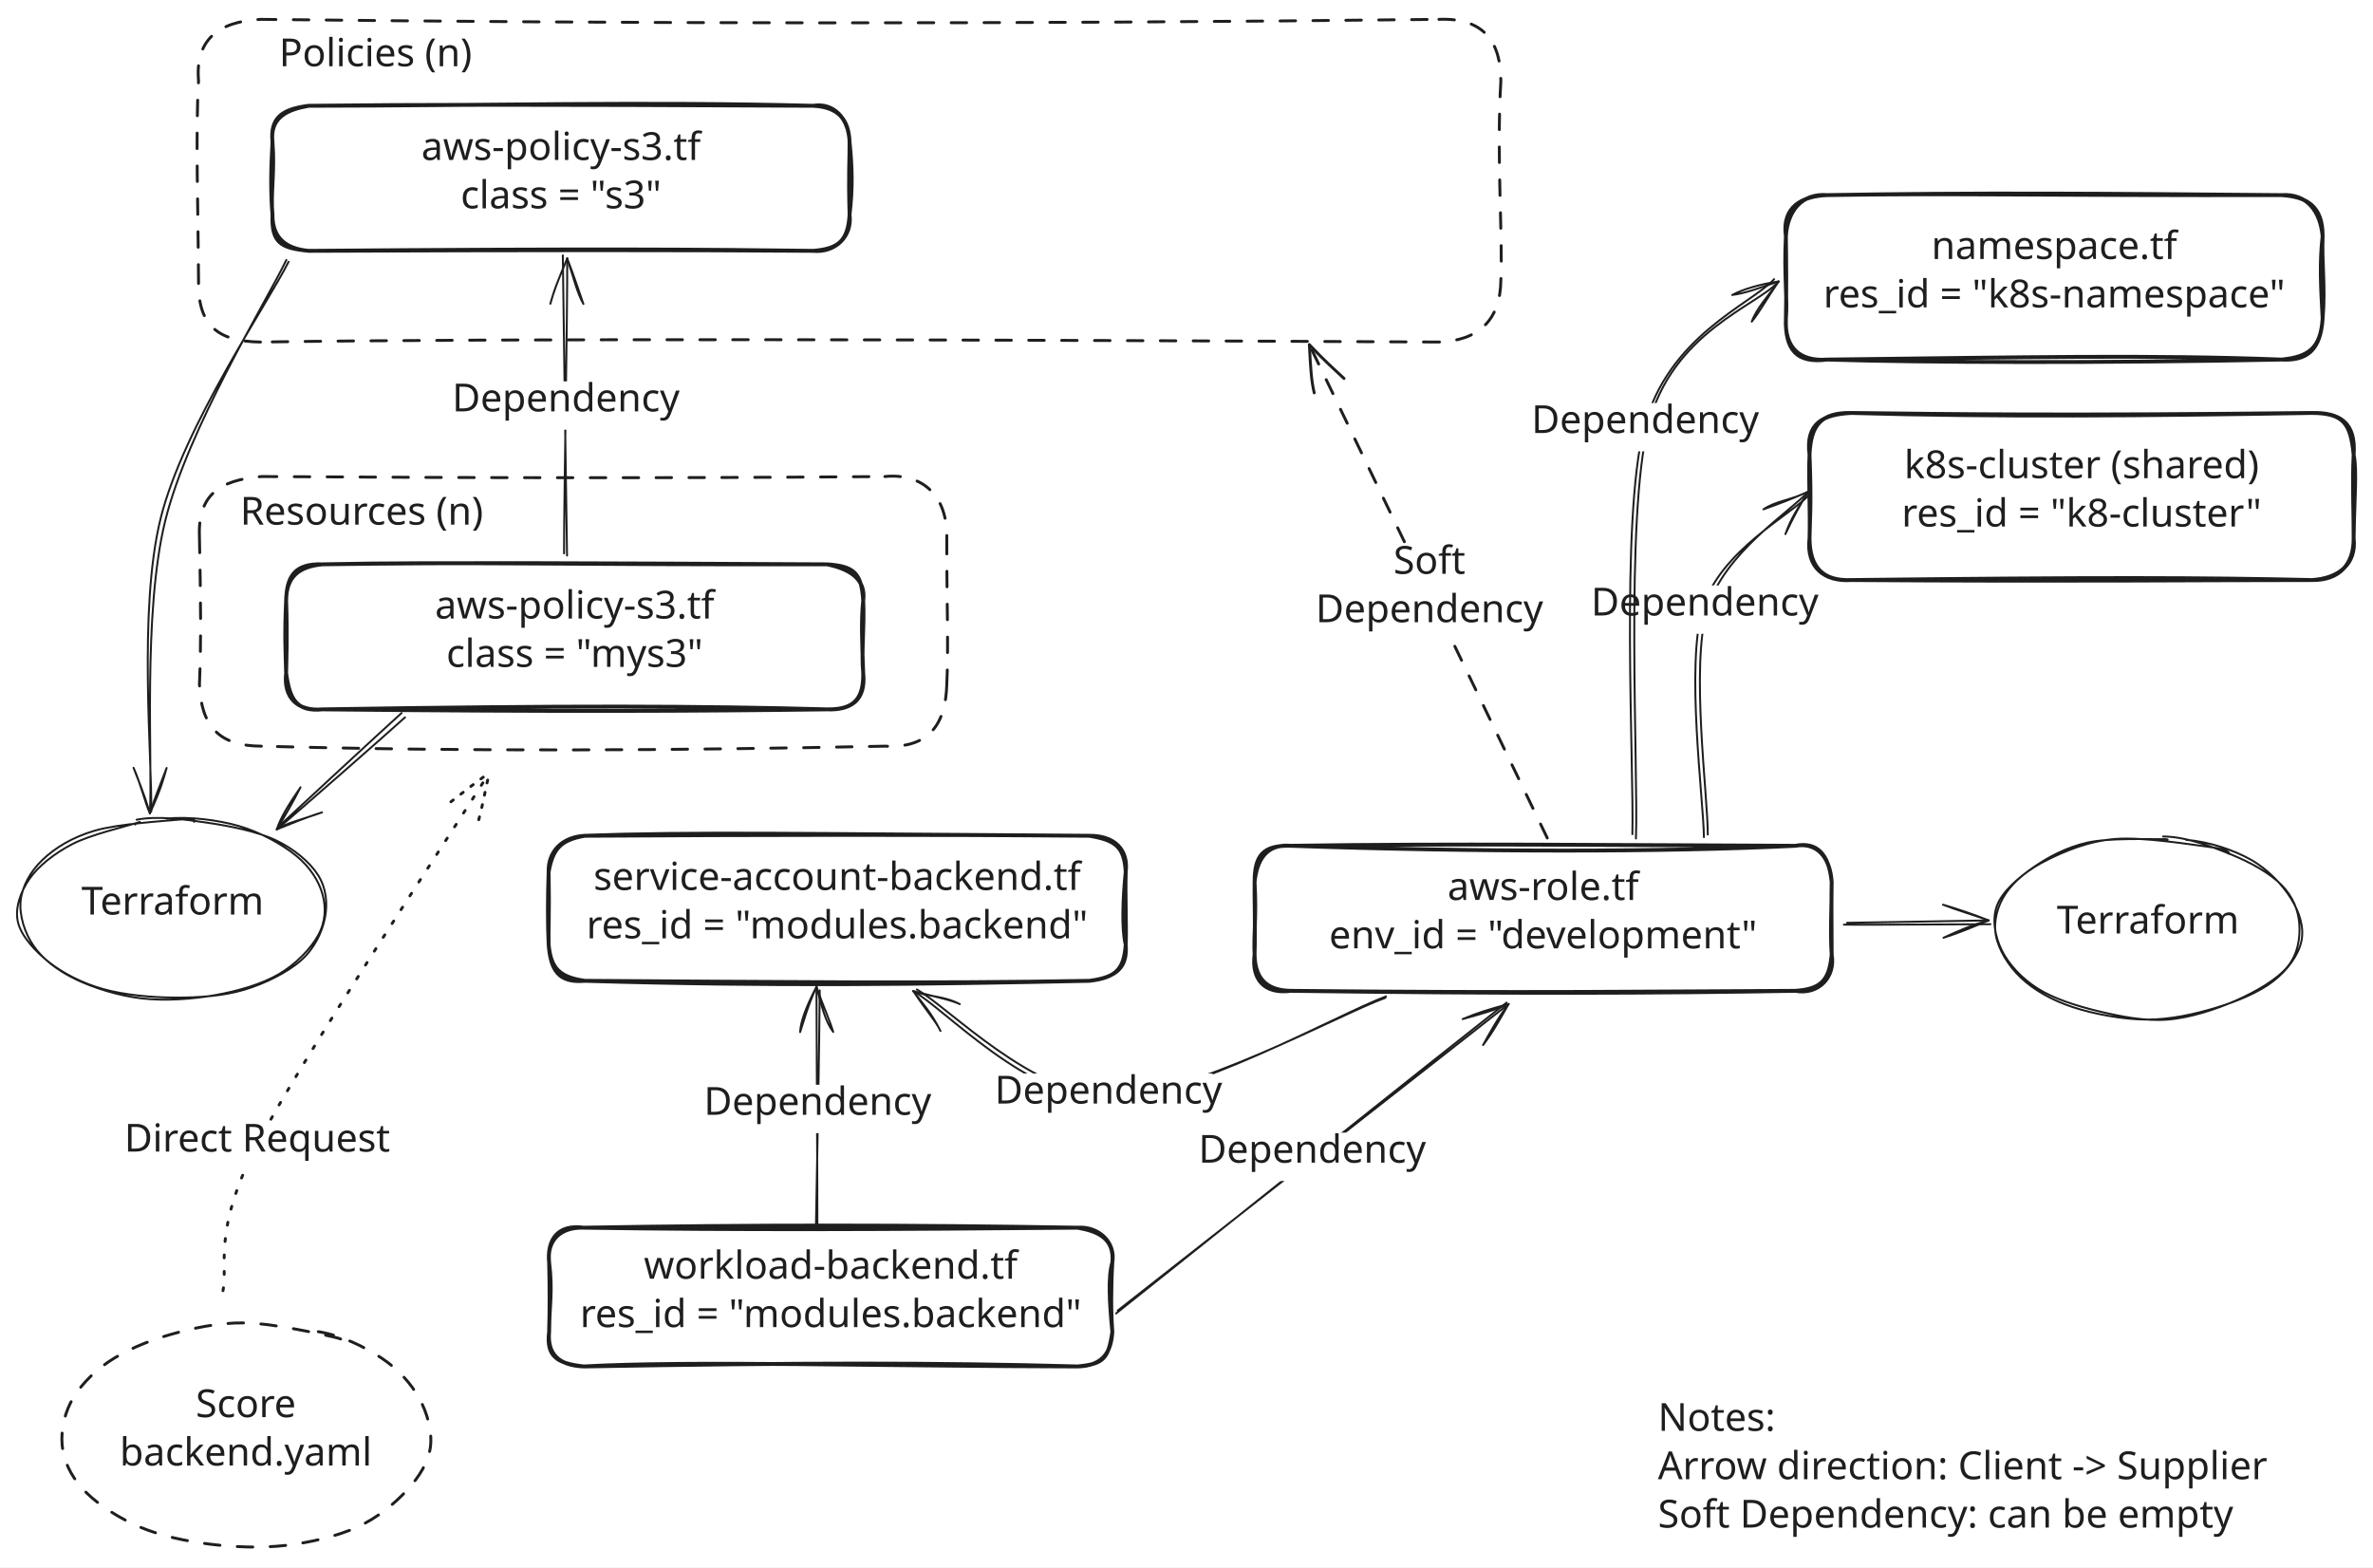
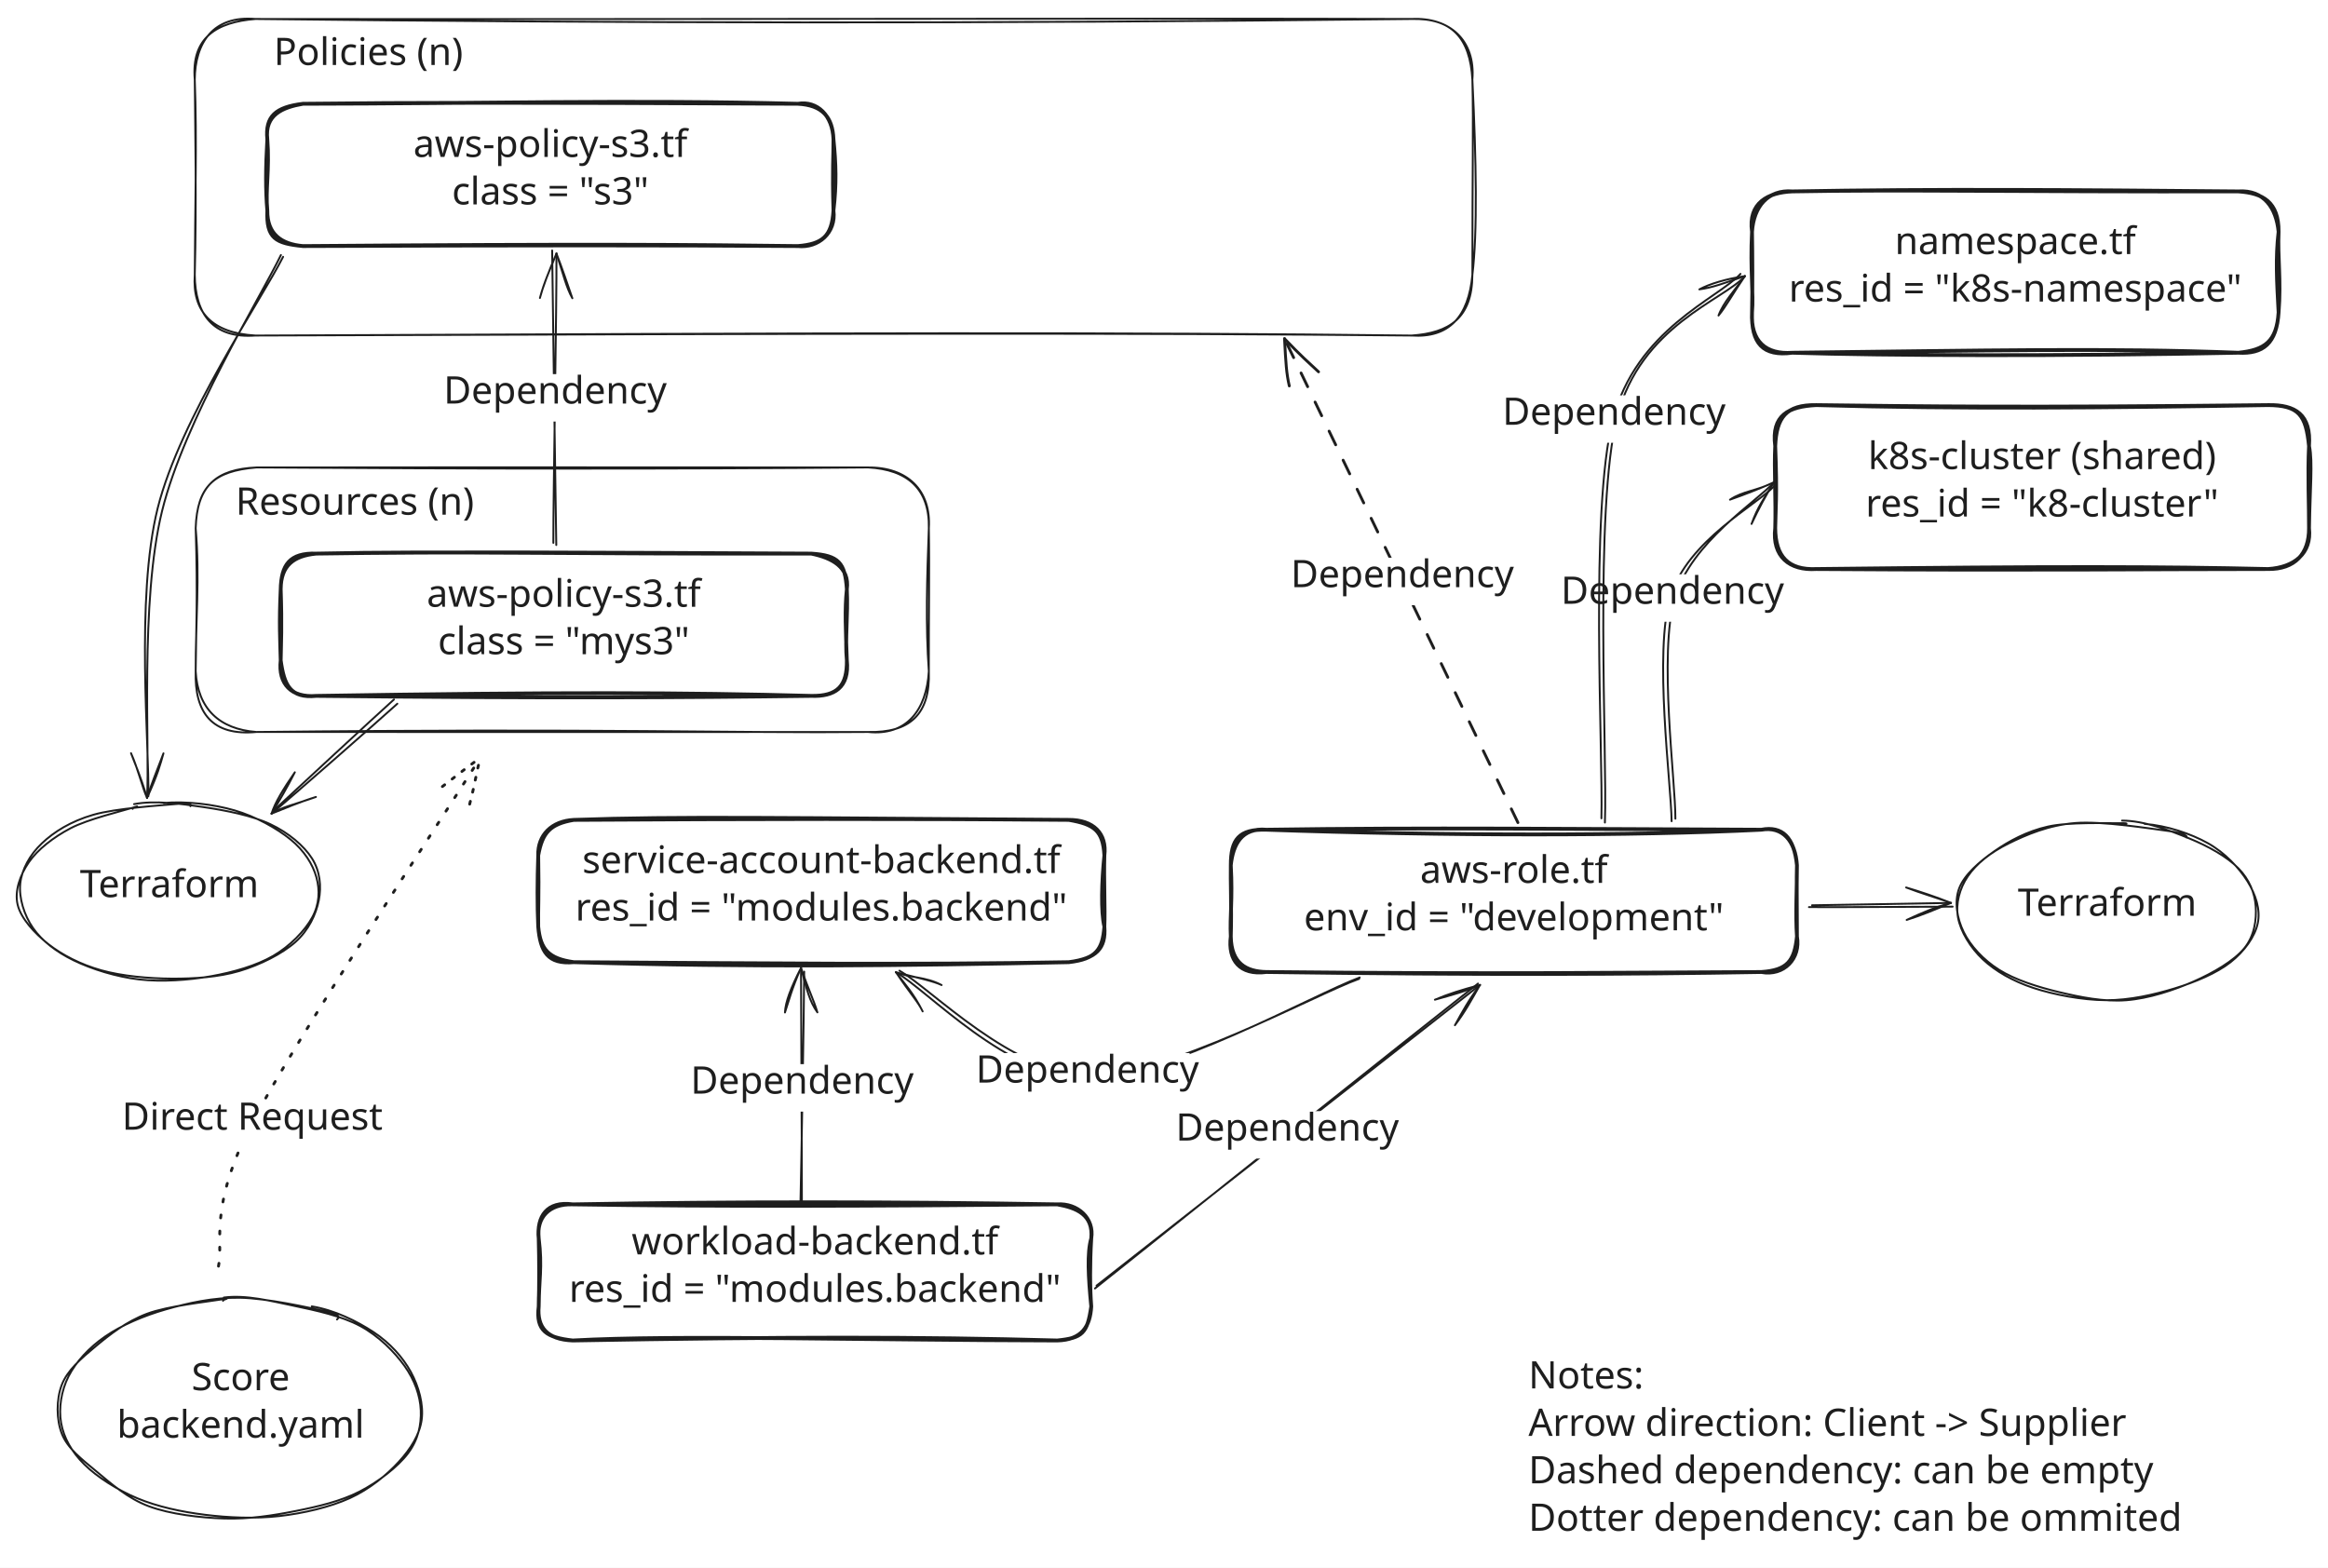
- <svg xmlns="http://www.w3.org/2000/svg" version="1.1" viewBox="0 0 1226.487 810.193" width="3679.462" height="2430.58">
+ <svg xmlns="http://www.w3.org/2000/svg" version="1.1" viewBox="0 0 1226.487 826.032" width="3679.462" height="2478.095">
  <defs>
    <style class="style-fonts">
      @font-face {
        font-family: "Virgil";
        src: url("https://excalidraw.com/Virgil.woff2");
      }
      @font-face {
        font-family: "Cascadia";
        src: url("https://excalidraw.com/Cascadia.woff2");
      }
      @font-face {
        font-family: "Assistant";
        src: url("https://excalidraw.com/Assistant-Regular.woff2");
      }
    </style>
  </defs>
-   <rect x="0" y="0" width="1226.487" height="810.193" fill="#ffffff" />
+   <rect x="0" y="0" width="1226.487" height="826.032" fill="#ffffff" />
  <g stroke-linecap="round" transform="translate(283.8172 634.565) rotate(0 145.5513 35.85863)">
    <path d="M17.93 0 C96.73 1.2, 175.14 0.85, 273.17 0 M17.93 0 C103.27 -1.51, 189.48 -1.42, 273.17 0 M273.17 0 C283.85 -0.72, 292.83 7.26, 291.1 17.93 M273.17 0 C283.5 1.81, 292.31 5.54, 291.1 17.93 M291.1 17.93 C288.91 25.52, 289.57 38.22, 291.1 53.79 M291.1 17.93 C290.3 31.43, 290.35 43.62, 291.1 53.79 M291.1 53.79 C290.51 64.33, 286.18 71.4, 273.17 71.72 M291.1 53.79 C289.04 67.97, 286.45 70.4, 273.17 71.72 M273.17 71.72 C173.45 71.54, 72.33 68.68, 17.93 71.72 M273.17 71.72 C200.66 69.71, 128.92 69.77, 17.93 71.72 M17.93 71.72 C4.16 70.16, -1.62 66.68, 0 53.79 M17.93 71.72 C4.25 71.21, -0.97 64.62, 0 53.79 M0 53.79 C0 40.82, 1.84 33.01, 0 17.93 M0 53.79 C0.33 42.3, 0.31 30.09, 0 17.93 M0 17.93 C-1.3 7.04, 5.34 -0.45, 17.93 0 M0 17.93 C-1.09 6.3, 4.28 -1.87, 17.93 0" stroke="#1e1e1e" stroke-width="2" fill="none" />
  </g>
  <g transform="translate(298.3186 645.4237) rotate(0 131.0499 25)">
    <text x="131.05" y="0" font-family="Virgil, Segoe UI Emoji" font-size="20px" fill="#1e1e1e" text-anchor="middle" style="white-space: pre;" direction="ltr" dominant-baseline="text-before-edge">workload-backend.tf</text>
    <text x="131.05" y="25" font-family="Virgil, Segoe UI Emoji" font-size="20px" fill="#1e1e1e" text-anchor="middle" style="white-space: pre;" direction="ltr" dominant-baseline="text-before-edge">res_id = "modules.backend"</text>
  </g>
  <g stroke-linecap="round" transform="translate(283.5583 431.9903) rotate(0 149.1329 37.4864)">
    <path d="M18.74 0 C73.51 -1.93, 128.87 -0.92, 279.52 0 M18.74 0 C107.84 -0.54, 196.75 -0.7, 279.52 0 M279.52 0 C292.51 -0.07, 299.71 7.18, 298.27 18.74 M279.52 0 C292.99 2.29, 297.56 5.69, 298.27 18.74 M298.27 18.74 C296.9 32.22, 296.37 48.31, 298.27 56.23 M298.27 18.74 C297.89 31.86, 298.68 46.66, 298.27 56.23 M298.27 56.23 C299.21 67.68, 294.02 73.14, 279.52 74.97 M298.27 56.23 C297.36 68.21, 294.04 73.32, 279.52 74.97 M279.52 74.97 C195.33 76.78, 112.98 77.79, 18.74 74.97 M279.52 74.97 C198.56 76.46, 116.41 75.55, 18.74 74.97 M18.74 74.97 C4.98 76.16, 1.06 69.48, 0 56.23 M18.74 74.97 C5.5 73.09, 1.17 68.43, 0 56.23 M0 56.23 C-0.19 47.23, 0.4 40.85, 0 18.74 M0 56.23 C-0.51 45.01, -0.46 32.07, 0 18.74 M0 18.74 C-0.33 7.96, 7.14 0.61, 18.74 0 M0 18.74 C2.16 6.54, 6.39 2.13, 18.74 0" stroke="#1e1e1e" stroke-width="2" fill="none" />
  </g>
  <g transform="translate(301.6413 444.4767) rotate(0 131.0499 25)">
    <text x="131.05" y="0" font-family="Virgil, Segoe UI Emoji" font-size="20px" fill="#1e1e1e" text-anchor="middle" style="white-space: pre;" direction="ltr" dominant-baseline="text-before-edge">service-account-backend.tf</text>
    <text x="131.05" y="25" font-family="Virgil, Segoe UI Emoji" font-size="20px" fill="#1e1e1e" text-anchor="middle" style="white-space: pre;" direction="ltr" dominant-baseline="text-before-edge">res_id = "modules.backend"</text>
  </g>
  <g mask="url(#mask-am-eb7R6h6xgvcH6xCAgg)" stroke-linecap="round">
    <g transform="translate(422.9825 511.1352) rotate(0 -0.4022537 62.06392)">
      <path d="M-0.98 -1.19 C-0.99 19.4, -0.47 102.51, -0.51 123.27 M0.7 0.8 C0.61 21.54, -0.82 103.77, -1.3 124.36" stroke="#1e1e1e" stroke-width="1" fill="none" />
    </g>
    <g transform="translate(422.9825 511.1352) rotate(0 -0.4022537 62.06392)">
      <path d="M7.66 22.27 C3.49 16.6, 1.8 9.37, -0.98 -1.19 M7.66 22.27 C5.79 15.84, 2.97 10.41, -0.98 -1.19" stroke="#1e1e1e" stroke-width="1" fill="none" />
    </g>
    <g transform="translate(422.9825 511.1352) rotate(0 -0.4022537 62.06392)">
      <path d="M-9.44 22.34 C-9.18 16.8, -6.43 9.55, -0.98 -1.19 M-9.44 22.34 C-7.24 15.73, -5.99 10.28, -0.98 -1.19" stroke="#1e1e1e" stroke-width="1" fill="none" />
    </g>
  </g>
  <mask id="mask-am-eb7R6h6xgvcH6xCAgg">
    <rect x="0" y="0" fill="#fff" width="523.787" height="735.263" />
    <rect x="368.7" y="560.699" fill="#000" width="107.76" height="25" opacity="1" />
  </mask>
  <g transform="translate(368.7003 560.6991) rotate(0 53.98069 12.01945)">
    <text x="53.88" y="0" font-family="Virgil, Segoe UI Emoji" font-size="20px" fill="#1e1e1e" text-anchor="middle" style="white-space: pre;" direction="ltr" dominant-baseline="text-before-edge">Dependency</text>
  </g>
  <g stroke-linecap="round" transform="translate(648.4361 437.1673) rotate(0 149.1329 37.4864)">
    <path d="M18.74 0 C113.27 3.27, 211.71 3.36, 279.52 0 M18.74 0 C101.02 -1.23, 183.39 -0.35, 279.52 0 M279.52 0 C290.6 -1.97, 297.49 5.82, 298.27 18.74 M279.52 0 C290.49 -2.12, 296.81 3.97, 298.27 18.74 M298.27 18.74 C298.06 26.07, 298.2 36.36, 298.27 56.23 M298.27 18.74 C298.3 31.27, 297.44 44.32, 298.27 56.23 M298.27 56.23 C297.02 69.27, 293.08 74.06, 279.52 74.97 M298.27 56.23 C300.31 67.84, 291.45 77.16, 279.52 74.97 M279.52 74.97 C208.47 76.19, 133.14 76.49, 18.74 74.97 M279.52 74.97 C209.67 75.24, 139.58 76.21, 18.74 74.97 M18.74 74.97 C8.18 74.77, 0.22 70.53, 0 56.23 M18.74 74.97 C4.73 76.81, -1.63 68.75, 0 56.23 M0 56.23 C-0.53 45.57, 0.99 37.01, 0 18.74 M0 56.23 C0.44 41.19, -0.19 25.99, 0 18.74 M0 18.74 C1.14 7.72, 5.77 -1.15, 18.74 0 M0 18.74 C-0.02 5.03, 4.24 -0.41, 18.74 0" stroke="#1e1e1e" stroke-width="2" fill="none" />
  </g>
  <g transform="translate(686.2491 449.6537) rotate(0 111.3199 25)">
    <text x="111.32" y="0" font-family="Virgil, Segoe UI Emoji" font-size="20px" fill="#1e1e1e" text-anchor="middle" style="white-space: pre;" direction="ltr" dominant-baseline="text-before-edge">aws-role.tf</text>
    <text x="111.32" y="25" font-family="Virgil, Segoe UI Emoji" font-size="20px" fill="#1e1e1e" text-anchor="middle" style="white-space: pre;" direction="ltr" dominant-baseline="text-before-edge">env_id = "development"</text>
  </g>
  <g mask="url(#mask--y3CqEdB6f-j6zPazY8AW)" stroke-linecap="round">
    <g transform="translate(778.8981 518.388) rotate(0 -100.684 79.54579)">
      <path d="M0.82 0.58 C-32.81 26.98, -167.6 132.57, -201.19 159 M-0.21 -0.16 C-34.03 26.38, -168.56 133.71, -202.04 160.49" stroke="#1e1e1e" stroke-width="1" fill="none" />
    </g>
    <g transform="translate(778.8981 518.388) rotate(0 -100.684 79.54579)">
      <path d="M-12.39 21.8 C-6.95 14.65, -3.48 8.09, 0.82 0.58 M-12.39 21.8 C-8.44 14.6, -5.01 8.33, 0.82 0.58" stroke="#1e1e1e" stroke-width="1" fill="none" />
    </g>
    <g transform="translate(778.8981 518.388) rotate(0 -100.684 79.54579)">
      <path d="M-22.94 8.35 C-13.78 5.79, -6.65 3.89, 0.82 0.58 M-22.94 8.35 C-15.86 5.35, -9.17 3.23, 0.82 0.58" stroke="#1e1e1e" stroke-width="1" fill="none" />
    </g>
  </g>
  <mask id="mask--y3CqEdB6f-j6zPazY8AW">
    <rect x="0" y="0" fill="#fff" width="1080.266" height="777.48" />
    <rect x="624.334" y="585.434" fill="#000" width="107.76" height="25" opacity="1" />
  </mask>
  <g transform="translate(624.3342 585.4338) rotate(0 53.95117 13.12079)">
    <text x="53.88" y="0" font-family="Virgil, Segoe UI Emoji" font-size="20px" fill="#1e1e1e" text-anchor="middle" style="white-space: pre;" direction="ltr" dominant-baseline="text-before-edge">Dependency</text>
  </g>
  <g stroke-linecap="round" transform="translate(140.8342 54.68073) rotate(0 149.1329 37.4864)">
    <path d="M18.74 0 C108.05 -0.09, 194.28 -2.27, 279.52 0 M18.74 0 C75.38 -0.63, 132.56 -0.75, 279.52 0 M279.52 0 C292.26 0.65, 297.82 6.81, 298.27 18.74 M279.52 0 C289.81 -1.75, 297.88 6.26, 298.27 18.74 M298.27 18.74 C299.53 31.3, 299.92 42.2, 298.27 56.23 M298.27 18.74 C298.33 27.5, 297.62 34.67, 298.27 56.23 M298.27 56.23 C297.46 69.98, 292.36 73.93, 279.52 74.97 M298.27 56.23 C299.77 67.97, 290.3 76.08, 279.52 74.97 M279.52 74.97 C224.92 74.29, 169.98 73.79, 18.74 74.97 M279.52 74.97 C209.1 74.48, 138.72 74.51, 18.74 74.97 M18.74 74.97 C7.47 73.99, -0.15 68.73, 0 56.23 M18.74 74.97 C4.34 73.54, -0.6 70.95, 0 56.23 M0 56.23 C-1.09 45.2, 1.23 34.73, 0 18.74 M0 56.23 C-0.93 45.65, -0.87 33.7, 0 18.74 M0 18.74 C-1.2 6.54, 4.36 1.79, 18.74 0 M0 18.74 C-1.5 5.75, 8.05 1.88, 18.74 0" stroke="#1e1e1e" stroke-width="2" fill="none" />
  </g>
  <g transform="translate(213.0672 67.16713) rotate(0 76.89992 25)">
    <text x="76.9" y="0" font-family="Virgil, Segoe UI Emoji" font-size="20px" fill="#1e1e1e" text-anchor="middle" style="white-space: pre;" direction="ltr" dominant-baseline="text-before-edge">aws-policy-s3.tf</text>
    <text x="76.9" y="25" font-family="Virgil, Segoe UI Emoji" font-size="20px" fill="#1e1e1e" text-anchor="middle" style="white-space: pre;" direction="ltr" dominant-baseline="text-before-edge">class = "s3"</text>
  </g>
  <g stroke-linecap="round" transform="translate(147.8848 291.6851) rotate(0 149.1329 37.4864)">
    <path d="M18.74 0 C84.67 -1.44, 150.47 0.28, 279.52 0 M18.74 0 C89.43 -1.05, 160.08 -0.54, 279.52 0 M279.52 0 C294.02 0.96, 297.3 4.79, 298.27 18.74 M279.52 0 C290.35 2.21, 299.85 7.13, 298.27 18.74 M298.27 18.74 C297.14 29.43, 297.71 40.29, 298.27 56.23 M298.27 18.74 C298.94 32.36, 297.21 45.3, 298.27 56.23 M298.27 56.23 C298.46 69.56, 293.53 75.21, 279.52 74.97 M298.27 56.23 C299.79 70.69, 291.44 75.48, 279.52 74.97 M279.52 74.97 C214.21 73.17, 144.68 72.94, 18.74 74.97 M279.52 74.97 C210.95 75.86, 140.96 76.21, 18.74 74.97 M18.74 74.97 C5.09 76.32, 1.81 69.41, 0 56.23 M18.74 74.97 C5.73 76.07, -1.45 68.78, 0 56.23 M0 56.23 C-0.28 45.35, -0.84 36.62, 0 18.74 M0 56.23 C0.11 47.95, 0.68 38.61, 0 18.74 M0 18.74 C0.07 6.24, 6.8 1.15, 18.74 0 M0 18.74 C0.31 5.97, 4.59 -0.47, 18.74 0" stroke="#1e1e1e" stroke-width="2" fill="none" />
  </g>
  <g transform="translate(220.1178 304.1715) rotate(0 76.89992 25)">
    <text x="76.9" y="0" font-family="Virgil, Segoe UI Emoji" font-size="20px" fill="#1e1e1e" text-anchor="middle" style="white-space: pre;" direction="ltr" dominant-baseline="text-before-edge">aws-policy-s3.tf</text>
    <text x="76.9" y="25" font-family="Virgil, Segoe UI Emoji" font-size="20px" fill="#1e1e1e" text-anchor="middle" style="white-space: pre;" direction="ltr" dominant-baseline="text-before-edge">class = "mys3"</text>
  </g>
  <g mask="url(#mask-4kTZZ_MxfhzxSq8K87hFI)" stroke-linecap="round">
    <g transform="translate(293.2367 287.3278) rotate(0 -0.7464983 -77.72022)">
      <path d="M-0.16 -0.17 C-0.59 -26.18, -2.05 -129.4, -2.34 -155.34 M-1.71 -1.3 C-1.77 -27.16, 0.12 -128.19, -0.07 -153.75" stroke="#1e1e1e" stroke-width="1" fill="none" />
    </g>
    <g transform="translate(293.2367 287.3278) rotate(0 -0.7464983 -77.72022)">
      <path d="M8.31 -130.19 C5.24 -139.05, 3.05 -145.7, -0.07 -153.75 M8.31 -130.19 C5.11 -135.71, 3.35 -143.43, -0.07 -153.75" stroke="#1e1e1e" stroke-width="1" fill="none" />
    </g>
    <g transform="translate(293.2367 287.3278) rotate(0 -0.7464983 -77.72022)">
      <path d="M-8.79 -130.32 C-6.46 -139.11, -3.26 -145.73, -0.07 -153.75 M-8.79 -130.32 C-7.33 -135.89, -4.44 -143.58, -0.07 -153.75" stroke="#1e1e1e" stroke-width="1" fill="none" />
    </g>
  </g>
  <mask id="mask-4kTZZ_MxfhzxSq8K87hFI">
    <rect x="0" y="0" fill="#fff" width="394.73" height="542.768" />
    <rect x="238.61" y="197.108" fill="#000" width="107.76" height="25" opacity="1" />
  </mask>
  <g transform="translate(238.6102 197.1075) rotate(0 53.42701 12.46727)">
    <text x="53.88" y="0" font-family="Virgil, Segoe UI Emoji" font-size="20px" fill="#1e1e1e" text-anchor="middle" style="white-space: pre;" direction="ltr" dominant-baseline="text-before-edge">Dependency</text>
  </g>
  <g mask="url(#mask-4gpJHsq8whyIwTvcmLyxG)" stroke-linecap="round">
-     <g transform="translate(115.5772 666.6855) rotate(0 68.75212 -133.8931)">
-       <path d="M-0.32 0.43 C2.4 -12.13, -5.99 -29.84, 16.96 -74.48 C39.92 -119.12, 117.27 -235.21, 137.4 -267.39" stroke="#1e1e1e" stroke-width="1.5" fill="none" stroke-dasharray="1.5 7" />
-     </g>
-     <g transform="translate(115.5772 666.6855) rotate(0 68.75212 -133.8931)">
-       <path d="M131.87 -243.01 C134.36 -252.28, 135.58 -260.38, 137.4 -267.39" stroke="#1e1e1e" stroke-width="1.5" fill="none" stroke-dasharray="1.5 5" />
-     </g>
-     <g transform="translate(115.5772 666.6855) rotate(0 68.75212 -133.8931)">
-       <path d="M117.49 -252.27 C125.13 -258.24, 131.43 -263.06, 137.4 -267.39" stroke="#1e1e1e" stroke-width="1.5" fill="none" stroke-dasharray="1.5 5" />
+     <g transform="translate(115.4332 666.6882) rotate(0 68.82415 -133.8945)">
+       <path d="M-0.32 0.43 C2.43 -12.13, -5.87 -29.84, 17.11 -74.48 C40.09 -119.12, 117.41 -235.22, 137.55 -267.39" stroke="#1e1e1e" stroke-width="1.5" fill="none" stroke-dasharray="1.5 7" />
+     </g>
+     <g transform="translate(115.4332 666.6882) rotate(0 68.82415 -133.8945)">
+       <path d="M132.01 -243.01 C134.5 -252.28, 135.73 -260.38, 137.55 -267.39" stroke="#1e1e1e" stroke-width="1.5" fill="none" stroke-dasharray="1.5 5" />
+     </g>
+     <g transform="translate(115.4332 666.6882) rotate(0 68.82415 -133.8945)">
+       <path d="M117.64 -252.27 C125.28 -258.24, 131.57 -263.07, 137.55 -267.39" stroke="#1e1e1e" stroke-width="1.5" fill="none" stroke-dasharray="1.5 5" />
    </g>
  </g>
  <mask id="mask-4gpJHsq8whyIwTvcmLyxG">
-     <rect x="0" y="0" fill="#fff" width="353.081" height="1034.472" />
+     <rect x="0" y="0" fill="#fff" width="353.081" height="1034.477" />
    <rect x="57.579" y="579.711" fill="#000" width="150.74" height="25" opacity="1" />
  </mask>
-   <g transform="translate(57.57906 579.711) rotate(0 126.5397 -46.50206)">
+   <g transform="translate(57.57906 579.711) rotate(0 126.4676 -46.50074)">
    <text x="75.37" y="0" font-family="Virgil, Segoe UI Emoji" font-size="20px" fill="#1e1e1e" text-anchor="middle" style="white-space: pre;" direction="ltr" dominant-baseline="text-before-edge">Direct Request</text>
  </g>
  <g stroke-linecap="round" transform="translate(102.6126 10) rotate(0 336.5501 83.39251)">
-     <path d="M32 0 C220.53 2.16, 410.36 2.65, 641.1 0 M641.1 0 C664.18 -0.91, 673.19 11.51, 673.1 32 M673.1 32 C670.79 71.22, 674.2 112.8, 673.1 134.79 M673.1 134.79 C672.91 155.67, 661.35 166.1, 641.1 166.79 M641.1 166.79 C402.18 165.54, 163.03 164.82, 32 166.79 M32 166.79 C9.29 166.53, -0.55 157.61, 0 134.79 M0 134.79 C-0.17 98.98, -1.6 58.78, 0 32 M0 32 C-1.77 11.33, 9.27 1.19, 32 0" stroke="#1e1e1e" stroke-width="1.5" fill="none" stroke-dasharray="8 9" />
+     <path d="M32 0 C220.53 2.16, 410.36 2.65, 641.1 0 M32 0 C268.16 0.26, 503.72 -0.46, 641.1 0 M641.1 0 C660.79 -1.03, 674.87 10.97, 673.1 32 M641.1 0 C662.21 -0.52, 671.85 9.87, 673.1 32 M673.1 32 C675.19 74.25, 675.82 112.84, 673.1 134.79 M673.1 32 C673.72 56.39, 673.07 79.78, 673.1 134.79 M673.1 134.79 C673.03 157.63, 660.94 165.41, 641.1 166.79 M673.1 134.79 C671.07 156.88, 660.82 168.16, 641.1 166.79 M641.1 166.79 C490.68 164.98, 341.02 165.4, 32 166.79 M641.1 166.79 C496.32 165.39, 351.43 165.66, 32 166.79 M32 166.79 C9.61 168.47, 0.21 155.63, 0 134.79 M32 166.79 C8.66 165.47, -1.41 153.88, 0 134.79 M0 134.79 C0.1 98.84, 1.24 63.41, 0 32 M0 134.79 C1.01 96.8, 0.19 58.04, 0 32 M0 32 C-1.97 9.87, 11.46 1.64, 32 0 M0 32 C0.15 12.61, 9.63 -1.99, 32 0" stroke="#1e1e1e" stroke-width="1" fill="none" />
  </g>
  <g transform="translate(144.2479 18.71841) rotate(0 52.27995 12.5)">
    <text x="0" y="0" font-family="Virgil, Segoe UI Emoji" font-size="20px" fill="#1e1e1e" text-anchor="start" style="white-space: pre;" direction="ltr" dominant-baseline="text-before-edge">Policies (n)</text>
  </g>
  <g mask="url(#mask-i8ZVn0k6PGVgclSTlqa-8)" stroke-linecap="round">
-     <g transform="translate(800.5237 433.6437) rotate(0 -61.72717 -127.5736)">
+     <g transform="translate(800.5237 433.9275) rotate(0 -61.72717 -127.5736)">
      <path d="M-0.82 -0.51 C-21.34 -43.14, -103.36 -213.2, -123.78 -255.46" stroke="#1e1e1e" stroke-width="1.5" fill="none" stroke-dasharray="8 9" />
    </g>
-     <g transform="translate(800.5237 433.6437) rotate(0 -61.72717 -127.5736)">
+     <g transform="translate(800.5237 433.9275) rotate(0 -61.72717 -127.5736)">
      <path d="M-105.86 -238.02 C-111.16 -242.97, -115.24 -246.49, -123.78 -255.46" stroke="#1e1e1e" stroke-width="1.5" fill="none" />
    </g>
-     <g transform="translate(800.5237 433.6437) rotate(0 -61.72717 -127.5736)">
+     <g transform="translate(800.5237 433.9275) rotate(0 -61.72717 -127.5736)">
      <path d="M-121.27 -230.59 C-122.8 -237.26, -123.1 -242.6, -123.78 -255.46" stroke="#1e1e1e" stroke-width="1.5" fill="none" />
    </g>
  </g>
  <mask id="mask-i8ZVn0k6PGVgclSTlqa-8">
-     <rect x="0" y="0" fill="#fff" width="1023.978" height="788.791" />
-     <rect x="684.917" y="281.07" fill="#000" width="107.76" height="50" opacity="1" />
-   </mask>
-   <g transform="translate(684.9165 281.0701) rotate(0 53.31071 24.59019)">
-     <text x="53.88" y="0" font-family="Virgil, Segoe UI Emoji" font-size="20px" fill="#1e1e1e" text-anchor="middle" style="white-space: pre;" direction="ltr" dominant-baseline="text-before-edge">Soft</text>
-     <text x="53.88" y="25" font-family="Virgil, Segoe UI Emoji" font-size="20px" fill="#1e1e1e" text-anchor="middle" style="white-space: pre;" direction="ltr" dominant-baseline="text-before-edge">Dependency</text>
+     <rect x="0" y="0" fill="#fff" width="1023.978" height="789.075" />
+     <rect x="684.917" y="293.854" fill="#000" width="107.76" height="25" opacity="1" />
+   </mask>
+   <g transform="translate(684.9165 293.854) rotate(0 53.31071 12.09019)">
+     <text x="53.88" y="0" font-family="Virgil, Segoe UI Emoji" font-size="20px" fill="#1e1e1e" text-anchor="middle" style="white-space: pre;" direction="ltr" dominant-baseline="text-before-edge">Dependency</text>
  </g>
  <g mask="url(#mask-8kT-3GSwzjiQ1cpgXKV6h)" stroke-linecap="round">
    <g transform="translate(472.6604 511.8532) rotate(0 121.387 27.75629)">
      <path d="M-0.65 0.41 C15.71 9.64, 58.41 56, 99.14 56.46 C139.86 56.92, 219.81 11.96, 243.69 3.17 M1.2 -0.42 C17.84 9, 60.91 54.12, 101.28 54.84 C141.65 55.55, 219.87 12.27, 243.41 3.88" stroke="#1e1e1e" stroke-width="1" fill="none" />
    </g>
    <g transform="translate(472.6604 511.8532) rotate(0 121.387 27.75629)">
      <path d="M23.42 7.16 C14.87 2.65, 6.6 3.41, -0.65 0.41 M23.42 7.16 C19.09 5.15, 13.07 3.88, -0.65 0.41" stroke="#1e1e1e" stroke-width="1" fill="none" />
    </g>
    <g transform="translate(472.6604 511.8532) rotate(0 121.387 27.75629)">
      <path d="M13.44 21.05 C8.57 11.3, 4.1 6.78, -0.65 0.41 M13.44 21.05 C11.2 16.25, 7.22 12.13, -0.65 0.41" stroke="#1e1e1e" stroke-width="1" fill="none" />
    </g>
  </g>
  <mask id="mask-8kT-3GSwzjiQ1cpgXKV6h">
    <rect x="0" y="0" fill="#fff" width="815.434" height="667.366" />
    <rect x="519.006" y="554.866" fill="#000" width="107.76" height="25" opacity="1" />
  </mask>
  <g transform="translate(519.006 554.8658) rotate(0 75.17309 -14.9921)">
    <text x="53.88" y="0" font-family="Virgil, Segoe UI Emoji" font-size="20px" fill="#1e1e1e" text-anchor="middle" style="white-space: pre;" direction="ltr" dominant-baseline="text-before-edge">Dependency</text>
  </g>
  <g stroke-linecap="round" transform="translate(935.2624 213.4422) rotate(0 140.6124 43.18511)">
    <path d="M21.59 0 C96.39 2.13, 174.5 1.44, 259.63 0 M21.59 0 C75.91 0.66, 130.47 1.42, 259.63 0 M259.63 0 C275.92 0.09, 279.64 5.3, 281.22 21.59 M259.63 0 C274.1 -0.3, 282.46 4.99, 281.22 21.59 M281.22 21.59 C282.9 30.33, 281.46 43.95, 281.22 64.78 M281.22 21.59 C280.49 36.41, 281.29 53.49, 281.22 64.78 M281.22 64.78 C281.34 78.38, 273.7 86.58, 259.63 86.37 M281.22 64.78 C282.75 78.11, 273.43 85.55, 259.63 86.37 M259.63 86.37 C197.28 86.36, 138.35 87.14, 21.59 86.37 M259.63 86.37 C203.95 85.08, 147.58 84.94, 21.59 86.37 M21.59 86.37 C6.86 87.01, 0.09 79.74, 0 64.78 M21.59 86.37 C7.48 87.31, -1.77 79.7, 0 64.78 M0 64.78 C0.44 50.9, -0.63 33.09, 0 21.59 M0 64.78 C0.09 56.2, 1.04 47.59, 0 21.59 M0 21.59 C0.65 6.54, 5.64 -0.23, 21.59 0 M0 21.59 C-2.14 5.21, 7.01 0.76, 21.59 0" stroke="#1e1e1e" stroke-width="2" fill="none" />
  </g>
  <g transform="translate(970.9949 231.6273) rotate(0 104.8799 25)">
    <text x="104.88" y="0" font-family="Virgil, Segoe UI Emoji" font-size="20px" fill="#1e1e1e" text-anchor="middle" style="white-space: pre;" direction="ltr" dominant-baseline="text-before-edge">k8s-cluster (shared)</text>
    <text x="104.88" y="25" font-family="Virgil, Segoe UI Emoji" font-size="20px" fill="#1e1e1e" text-anchor="middle" style="white-space: pre;" direction="ltr" dominant-baseline="text-before-edge">res_id = "k8-cluster"</text>
  </g>
  <g stroke-linecap="round" transform="translate(923.0365 100.8519) rotate(0 138.7082 42.5)">
    <path d="M21.25 0 C96.15 -1.35, 168.4 -0.78, 256.17 0 M21.25 0 C78.8 -1.06, 138.02 0.21, 256.17 0 M256.17 0 C269.18 0.83, 277.53 5.58, 277.42 21.25 M256.17 0 C269.74 -0.9, 276.23 8.76, 277.42 21.25 M277.42 21.25 C275.83 35.27, 276.53 47.06, 277.42 63.75 M277.42 21.25 C276.81 34.49, 278.76 46.82, 277.42 63.75 M277.42 63.75 C276.46 78.93, 270.32 83.64, 256.17 85 M277.42 63.75 C276.38 80.17, 269.33 85.72, 256.17 85 M256.17 85 C164.71 86.88, 70.11 86.53, 21.25 85 M256.17 85 C188.69 82.42, 123.13 83.84, 21.25 85 M21.25 85 C7.27 86.04, -0.81 79.02, 0 63.75 M21.25 85 C5.65 87.09, -0.5 80.06, 0 63.75 M0 63.75 C0.91 53.79, -1.04 41.65, 0 21.25 M0 63.75 C0.29 50.03, 0.2 34.45, 0 21.25 M0 21.25 C0.88 7.9, 8.42 -1, 21.25 0 M0 21.25 C-2.15 5.99, 8.37 0.53, 21.25 0" stroke="#1e1e1e" stroke-width="2" fill="none" />
  </g>
  <g transform="translate(934.9548 118.3519) rotate(0 126.7899 25)">
    <text x="126.79" y="0" font-family="Virgil, Segoe UI Emoji" font-size="20px" fill="#1e1e1e" text-anchor="middle" style="white-space: pre;" direction="ltr" dominant-baseline="text-before-edge">namespace.tf</text>
    <text x="126.79" y="25" font-family="Virgil, Segoe UI Emoji" font-size="20px" fill="#1e1e1e" text-anchor="middle" style="white-space: pre;" direction="ltr" dominant-baseline="text-before-edge">res_id = "k8s-namespace"</text>
  </g>
  <g mask="url(#mask-TxLnD3z_7wIGrvYBHFmhz)" stroke-linecap="round">
    <g transform="translate(844.3927 431.9272) rotate(0 36.82407 -143.6729)">
      <path d="M-0.7 -0.75 C0.22 -36.01, -6.93 -162.77, 5.28 -210.58 C17.49 -258.4, 60.98 -274.75, 72.56 -287.62 M1.14 1.47 C2.47 -34.23, -4.64 -164.43, 7.65 -212.42 C19.94 -260.41, 64.17 -274.02, 74.89 -286.45" stroke="#1e1e1e" stroke-width="1" fill="none" />
    </g>
    <g transform="translate(844.3927 431.9272) rotate(0 36.82407 -143.6729)">
      <path d="M60.99 -265.67 C63.47 -272.5, 69.52 -279.04, 74.89 -286.45 M60.99 -265.67 C64.96 -270.45, 68.12 -276.54, 74.89 -286.45" stroke="#1e1e1e" stroke-width="1" fill="none" />
    </g>
    <g transform="translate(844.3927 431.9272) rotate(0 36.82407 -143.6729)">
      <path d="M50.89 -279.46 C56.31 -282.37, 65.19 -285.04, 74.89 -286.45 M50.89 -279.46 C57.78 -280.38, 63.75 -282.65, 74.89 -286.45" stroke="#1e1e1e" stroke-width="1" fill="none" />
    </g>
  </g>
  <mask id="mask-TxLnD3z_7wIGrvYBHFmhz">
    <rect x="0" y="0" fill="#fff" width="1018.041" height="819.273" />
    <rect x="796.454" y="208.296" fill="#000" width="107.76" height="25" opacity="1" />
  </mask>
  <g transform="translate(796.4536 208.2964) rotate(0 84.40829 80.55585)">
    <text x="53.88" y="0" font-family="Virgil, Segoe UI Emoji" font-size="20px" fill="#1e1e1e" text-anchor="middle" style="white-space: pre;" direction="ltr" dominant-baseline="text-before-edge">Dependency</text>
  </g>
  <g mask="url(#mask-Z-nz3KLYQTtCCfkF8Dsab)" stroke-linecap="round">
    <g transform="translate(881.0652 433.1995) rotate(0 26.45666 -89.10254)">
      <path d="M-0.39 -0.51 C-0.62 -20.27, -9.97 -89.65, -0.93 -119.11 C8.12 -148.57, 44.77 -167.27, 53.87 -177.29 M1.6 -1.83 C1.71 -21.43, -7.4 -88.55, 1.27 -118.11 C9.94 -147.66, 44.77 -169.06, 53.6 -179.15" stroke="#1e1e1e" stroke-width="1" fill="none" />
    </g>
    <g transform="translate(881.0652 433.1995) rotate(0 26.45666 -89.10254)">
      <path d="M41.72 -157.15 C44.94 -166.1, 48.08 -170.22, 53.6 -179.15 M41.72 -157.15 C45.29 -164.83, 49.67 -173.03, 53.6 -179.15" stroke="#1e1e1e" stroke-width="1" fill="none" />
    </g>
    <g transform="translate(881.0652 433.1995) rotate(0 26.45666 -89.10254)">
      <path d="M30.36 -169.93 C37.32 -174.57, 44.25 -174.43, 53.6 -179.15 M30.36 -169.93 C38.28 -172.7, 46.95 -176.09, 53.6 -179.15" stroke="#1e1e1e" stroke-width="1" fill="none" />
    </g>
  </g>
  <mask id="mask-Z-nz3KLYQTtCCfkF8Dsab">
    <rect x="0" y="0" fill="#fff" width="1033.979" height="711.405" />
    <rect x="827.24" y="302.603" fill="#000" width="107.76" height="25" opacity="1" />
  </mask>
  <g transform="translate(827.24 302.6025) rotate(0 78.32976 40.767)">
    <text x="53.88" y="0" font-family="Virgil, Segoe UI Emoji" font-size="20px" fill="#1e1e1e" text-anchor="middle" style="white-space: pre;" direction="ltr" dominant-baseline="text-before-edge">Dependency</text>
  </g>
  <g stroke-linecap="round">
    <g transform="translate(208.3838 369.2311) rotate(0 -32.38302 29.23473)">
      <path d="M-0.82 -0.69 C-11.76 9.15, -53.75 48.11, -64.52 58.11 M0.95 1.56 C-10.22 11.66, -54.09 50.15, -65.33 59.46" stroke="#1e1e1e" stroke-width="1" fill="none" />
    </g>
    <g transform="translate(208.3838 369.2311) rotate(0 -32.38302 29.23473)">
      <path d="M-53.05 37.68 C-59.2 46.56, -63.47 53.62, -65.33 59.46 M-53.05 37.68 C-56.66 44.89, -61.65 53.49, -65.33 59.46" stroke="#1e1e1e" stroke-width="1" fill="none" />
    </g>
    <g transform="translate(208.3838 369.2311) rotate(0 -32.38302 29.23473)">
      <path d="M-41.93 50.67 C-52.34 54.38, -60.97 56.34, -65.33 59.46 M-41.93 50.67 C-49.73 53.04, -58.83 56.85, -65.33 59.46" stroke="#1e1e1e" stroke-width="1" fill="none" />
    </g>
  </g>
  <mask />
  <g stroke-linecap="round">
    <g transform="translate(148.5717 135.1245) rotate(0 -35.27986 142.6609)">
      <path d="M0.58 0.19 C-10.5 22.29, -53.68 85.31, -65.51 132.68 C-77.34 180.05, -69.76 259.06, -70.42 284.41 M-0.57 -0.76 C-11.35 21.52, -51.42 86.4, -63.17 134.06 C-74.93 181.73, -69.59 259.99, -71.11 285.25" stroke="#1e1e1e" stroke-width="1" fill="none" />
    </g>
    <g transform="translate(148.5717 135.1245) rotate(0 -35.27986 142.6609)">
      <path d="M-79.55 261.72 C-76 269.47, -73.59 279.89, -71.11 285.25 M-79.55 261.72 C-77.38 267.67, -74.82 272.79, -71.11 285.25" stroke="#1e1e1e" stroke-width="1" fill="none" />
    </g>
    <g transform="translate(148.5717 135.1245) rotate(0 -35.27986 142.6609)">
      <path d="M-62.45 261.8 C-65.43 269.6, -69.55 279.99, -71.11 285.25 M-62.45 261.8 C-64.12 267.66, -65.38 272.76, -71.11 285.25" stroke="#1e1e1e" stroke-width="1" fill="none" />
    </g>
  </g>
  <mask />
  <g stroke-linecap="round" transform="translate(10 422.9227) rotate(0 79.30595 46.93877)">
    <path d="M76.22 0.14 C87.93 -0.91, 102.37 0.82, 113.51 4.03 C124.66 7.25, 135.89 13.53, 143.09 19.41 C150.29 25.29, 154.8 32.48, 156.69 39.32 C158.59 46.16, 158.26 53.58, 154.47 60.47 C150.68 67.37, 142.86 75.54, 133.96 80.7 C125.07 85.86, 112.87 89.37, 101.09 91.45 C89.31 93.52, 75.32 94.53, 63.29 93.14 C51.25 91.76, 38.21 87.64, 28.9 83.12 C19.58 78.6, 12.09 72.77, 7.39 66.02 C2.69 59.28, -0.1 50.1, 0.68 42.66 C1.46 35.22, 5.67 27.45, 12.07 21.41 C18.47 15.36, 27.22 9.84, 39.1 6.39 C50.97 2.93, 74.79 1.43, 83.32 0.67 C91.86 -0.08, 90.37 1.07, 90.32 1.86 M60.61 0.76 C71.71 -1.33, 85.13 0.55, 97.1 2.31 C109.07 4.07, 122.88 6.82, 132.43 11.33 C141.97 15.84, 150.12 22.67, 154.37 29.36 C158.63 36.05, 159.41 44.11, 157.96 51.46 C156.5 58.81, 152.62 67.22, 145.63 73.43 C138.65 79.64, 126.92 85.5, 116.05 88.71 C105.17 91.92, 92.49 92.77, 80.38 92.7 C68.27 92.64, 54.2 91.35, 43.38 88.32 C32.56 85.29, 22.82 80.28, 15.47 74.52 C8.12 68.75, 0.99 60.92, -0.72 53.73 C-2.43 46.54, 0.57 38.08, 5.22 31.37 C9.87 24.66, 18.09 18.24, 27.21 13.46 C36.32 8.67, 54.47 4.36, 59.92 2.66 C65.37 0.96, 59.67 2.62, 59.89 3.26" stroke="#1e1e1e" stroke-width="1" fill="none" />
  </g>
  <g transform="translate(39.41822 457.1708) rotate(0 49.80995 12.5)">
    <text x="49.81" y="0" font-family="Virgil, Segoe UI Emoji" font-size="20px" fill="#1e1e1e" text-anchor="middle" style="white-space: pre;" direction="ltr" dominant-baseline="text-before-edge">Terraform</text>
  </g>
  <g stroke-linecap="round" transform="translate(1030.958 432.7262) rotate(0 79.30595 46.93877)">
    <path d="M98.89 1.36 C110.47 2.25, 123.13 6.45, 132.16 11.49 C141.2 16.53, 148.7 24.58, 153.1 31.61 C157.49 38.65, 160.04 46.58, 158.54 53.69 C157.05 60.8, 151.46 68.55, 144.15 74.28 C136.84 80.01, 125.64 84.73, 114.7 88.06 C103.77 91.39, 90.96 94.31, 78.55 94.27 C66.14 94.22, 51.05 91.37, 40.24 87.79 C29.44 84.21, 20.34 78.97, 13.73 72.79 C7.13 66.62, 1.93 58.05, 0.61 50.74 C-0.71 43.43, 1.39 35.43, 5.81 28.94 C10.22 22.45, 17.64 16.45, 27.08 11.78 C36.51 7.11, 48.39 2.02, 62.43 0.9 C76.47 -0.21, 101.53 3.81, 111.3 5.09 C121.06 6.38, 121.56 8.17, 121.03 8.61 M87.03 -0.36 C98.68 -0.36, 112.28 4.87, 122.5 9.06 C132.71 13.24, 142.48 18.8, 148.3 24.75 C154.13 30.7, 156.91 37.72, 157.43 44.75 C157.94 51.79, 156.82 60.34, 151.38 66.95 C145.93 73.56, 135.09 79.85, 124.75 84.4 C114.41 88.96, 101.15 93.36, 89.31 94.28 C77.48 95.21, 64.91 92.64, 53.73 89.97 C42.55 87.29, 30.57 83.5, 22.22 78.23 C13.87 72.97, 7.12 65.53, 3.62 58.38 C0.12 51.23, -1.48 42.42, 1.21 35.31 C3.89 28.21, 11.95 21.17, 19.76 15.75 C27.56 10.33, 37.04 5.23, 48.01 2.77 C58.99 0.31, 78.9 1.11, 85.59 1 C92.28 0.9, 88.12 1.57, 88.14 2.12" stroke="#1e1e1e" stroke-width="1" fill="none" />
  </g>
  <g transform="translate(1060.376 466.9743) rotate(0 49.80995 12.5)">
    <text x="49.81" y="0" font-family="Virgil, Segoe UI Emoji" font-size="20px" fill="#1e1e1e" text-anchor="middle" style="white-space: pre;" direction="ltr" dominant-baseline="text-before-edge">Terraform</text>
  </g>
  <g stroke-linecap="round">
    <g transform="translate(954.1384 477.7778) rotate(0 37.239 -0.2010311)">
      <path d="M-1.11 0.16 C11.31 0.31, 62.02 -0.07, 74.6 -0.08 M0.51 -0.8 C12.78 -0.95, 61.54 -1.84, 73.71 -2.04" stroke="#1e1e1e" stroke-width="1" fill="none" />
    </g>
    <g transform="translate(954.1384 477.7778) rotate(0 37.239 -0.2010311)">
      <path d="M50.37 6.92 C57.85 4.6, 65.25 1.49, 73.71 -2.04 M50.37 6.92 C58 3.38, 65.55 0.08, 73.71 -2.04" stroke="#1e1e1e" stroke-width="1" fill="none" />
    </g>
    <g transform="translate(954.1384 477.7778) rotate(0 37.239 -0.2010311)">
      <path d="M50.08 -10.18 C57.51 -7.27, 65 -5.16, 73.71 -2.04 M50.08 -10.18 C57.77 -7.88, 65.42 -5.35, 73.71 -2.04" stroke="#1e1e1e" stroke-width="1" fill="none" />
    </g>
  </g>
  <mask />
  <g stroke-linecap="round" transform="translate(103.0919 246.3017) rotate(0 193.1281 69.68702)">
-     <path d="M32 0 C143.48 0.77, 255.92 0.87, 354.26 0 M354.26 0 C374.1 -1.89, 386.78 10.28, 386.26 32 M386.26 32 C386.15 60.93, 387.22 88.31, 386.26 107.37 M386.26 107.37 C385.68 128.52, 376.73 140.56, 354.26 139.37 M354.26 139.37 C247.05 141.61, 139.58 142.29, 32 139.37 M32 139.37 C10.6 139.31, 0.84 129.57, 0 107.37 M0 107.37 C0.9 85.95, 0.64 62.18, 0 32 M0 32 C-1.08 9.83, 9.81 1.88, 32 0" stroke="#1e1e1e" stroke-width="1.5" fill="none" stroke-dasharray="8 9" />
+     <path d="M32 0 C143.48 0.77, 255.92 0.87, 354.26 0 M32 0 C104.49 -0.1, 177.75 -0.12, 354.26 0 M354.26 0 C374.94 1.07, 386.67 11.27, 386.26 32 M354.26 0 C374.93 -0.22, 387.57 12.03, 386.26 32 M386.26 32 C385.28 57.65, 384.49 83.63, 386.26 107.37 M386.26 32 C386.66 54.4, 386.16 77.53, 386.26 107.37 M386.26 107.37 C387.1 130.14, 376.17 139.89, 354.26 139.37 M386.26 107.37 C385.01 127.74, 374.61 141.53, 354.26 139.37 M354.26 139.37 C285.62 140.09, 216.6 137.38, 32 139.37 M354.26 139.37 C258.13 139.44, 163.47 139.36, 32 139.37 M32 139.37 C12.45 137.86, 1.1 127.15, 0 107.37 M32 139.37 C8.86 141.59, -0.69 129.46, 0 107.37 M0 107.37 C-0.07 81.57, 2.26 57.88, 0 32 M0 107.37 C0.16 87.62, 1.13 67.3, 0 32 M0 32 C0.79 10.14, 9.27 1.88, 32 0 M0 32 C0.62 9.45, 11.08 0.89, 32 0" stroke="#1e1e1e" stroke-width="1" fill="none" />
  </g>
  <g transform="translate(124.1269 255.6417) rotate(0 66.31994 12.5)">
    <text x="0" y="0" font-family="Virgil, Segoe UI Emoji" font-size="20px" fill="#1e1e1e" text-anchor="start" style="white-space: pre;" direction="ltr" dominant-baseline="text-before-edge">Resources (n)</text>
  </g>
-   <g stroke-linecap="round" transform="translate(31.69322 683.94) rotate(0 95.19456 58.12663)">
-     <path d="M132.83 4.37 C144.84 6.29, 156.75 12.21, 165.45 17.97 C174.15 23.72, 180.81 31.22, 185.03 38.9 C189.24 46.57, 191.81 56.12, 190.76 64.02 C189.7 71.91, 185.02 79.36, 178.71 86.26 C172.39 93.16, 163.36 100.65, 152.87 105.42 C142.39 110.18, 128.49 113.4, 115.77 114.86 C103.05 116.32, 89.03 115.73, 76.57 114.17 C64.1 112.61, 51.58 109.92, 40.98 105.5 C30.39 101.08, 19.71 94.26, 13.02 87.65 C6.32 81.03, 2.18 73.56, 0.8 65.82 C-0.58 58.07, 0.87 48.77, 4.75 41.16 C8.63 33.56, 15.56 26.03, 24.09 20.17 C32.63 14.3, 44.17 9.36, 55.96 5.97 C67.75 2.59, 80.79 -0.34, 94.86 -0.17 C108.92 0.01, 131.81 5.12, 140.36 7.03 C148.9 8.94, 146.96 10.37, 146.14 11.28" stroke="#1e1e1e" stroke-width="1.5" fill="none" stroke-dasharray="8 9" />
-   </g>
-   <g transform="translate(66.54511 716.9649) rotate(0 60.52995 25)">
+   <g stroke-linecap="round" transform="translate(31.40938 683.94) rotate(0 95.19456 58.12663)">
+     <path d="M132.83 4.37 C144.84 6.29, 156.75 12.21, 165.45 17.97 C174.15 23.72, 180.81 31.22, 185.03 38.9 C189.24 46.57, 191.81 56.12, 190.76 64.02 C189.7 71.91, 185.02 79.36, 178.71 86.26 C172.39 93.16, 163.36 100.65, 152.87 105.42 C142.39 110.18, 128.49 113.4, 115.77 114.86 C103.05 116.32, 89.03 115.73, 76.57 114.17 C64.1 112.61, 51.58 109.92, 40.98 105.5 C30.39 101.08, 19.71 94.26, 13.02 87.65 C6.32 81.03, 2.18 73.56, 0.8 65.82 C-0.58 58.07, 0.87 48.77, 4.75 41.16 C8.63 33.56, 15.56 26.03, 24.09 20.17 C32.63 14.3, 44.17 9.36, 55.96 5.97 C67.75 2.59, 80.79 -0.34, 94.86 -0.17 C108.92 0.01, 131.81 5.12, 140.36 7.03 C148.9 8.94, 146.96 10.37, 146.14 11.28 M86.48 -0.28 C98.35 -1.81, 111.21 1.53, 123.2 4.03 C135.19 6.54, 148.68 9.46, 158.44 14.76 C168.19 20.05, 176.43 28.41, 181.74 35.8 C187.04 43.2, 189.95 51.47, 190.26 59.14 C190.56 66.8, 188.94 74.65, 183.56 81.8 C178.18 88.94, 167.83 96.92, 157.97 101.98 C148.11 107.04, 136.27 109.82, 124.4 112.18 C112.53 114.54, 99.65 116.56, 86.76 116.15 C73.87 115.74, 58.3 113.87, 47.04 109.71 C35.79 105.54, 26.86 97.53, 19.22 91.18 C11.58 84.84, 4.23 79.2, 1.22 71.63 C-1.8 64.05, -1.81 53.41, 1.13 45.73 C4.07 38.05, 11.35 31.8, 18.84 25.56 C26.33 19.31, 35.04 12.38, 46.07 8.25 C57.1 4.11, 78.34 1.89, 85.01 0.75 C91.68 -0.38, 85.7 0.71, 86.09 1.44" stroke="#1e1e1e" stroke-width="1" fill="none" />
+   </g>
+   <g transform="translate(66.26127 716.9649) rotate(0 60.52995 25)">
    <text x="60.53" y="0" font-family="Virgil, Segoe UI Emoji" font-size="20px" fill="#1e1e1e" text-anchor="middle" style="white-space: pre;" direction="ltr" dominant-baseline="text-before-edge">Score</text>
    <text x="60.53" y="25" font-family="Virgil, Segoe UI Emoji" font-size="20px" fill="#1e1e1e" text-anchor="middle" style="white-space: pre;" direction="ltr" dominant-baseline="text-before-edge">backend.yaml</text>
  </g>
-   <g transform="translate(856.9049 724.0449) rotate(0 162.1498 37.5)">
+   <g transform="translate(805.2584 716.0318) rotate(0 172.7098 50)">
    <text x="0" y="0" font-family="Virgil, Segoe UI Emoji" font-size="20px" fill="#1e1e1e" text-anchor="start" style="white-space: pre;" direction="ltr" dominant-baseline="text-before-edge">Notes:</text>
    <text x="0" y="25" font-family="Virgil, Segoe UI Emoji" font-size="20px" fill="#1e1e1e" text-anchor="start" style="white-space: pre;" direction="ltr" dominant-baseline="text-before-edge">Arrow direction: Client -&gt; Supplier</text>
-     <text x="0" y="50" font-family="Virgil, Segoe UI Emoji" font-size="20px" fill="#1e1e1e" text-anchor="start" style="white-space: pre;" direction="ltr" dominant-baseline="text-before-edge">Soft Dependency: can be empty</text>
+     <text x="0" y="50" font-family="Virgil, Segoe UI Emoji" font-size="20px" fill="#1e1e1e" text-anchor="start" style="white-space: pre;" direction="ltr" dominant-baseline="text-before-edge">Dashed dependency: can be empty</text>
+     <text x="0" y="75" font-family="Virgil, Segoe UI Emoji" font-size="20px" fill="#1e1e1e" text-anchor="start" style="white-space: pre;" direction="ltr" dominant-baseline="text-before-edge">Dotter dependency: can be ommited</text>
  </g>
</svg>
